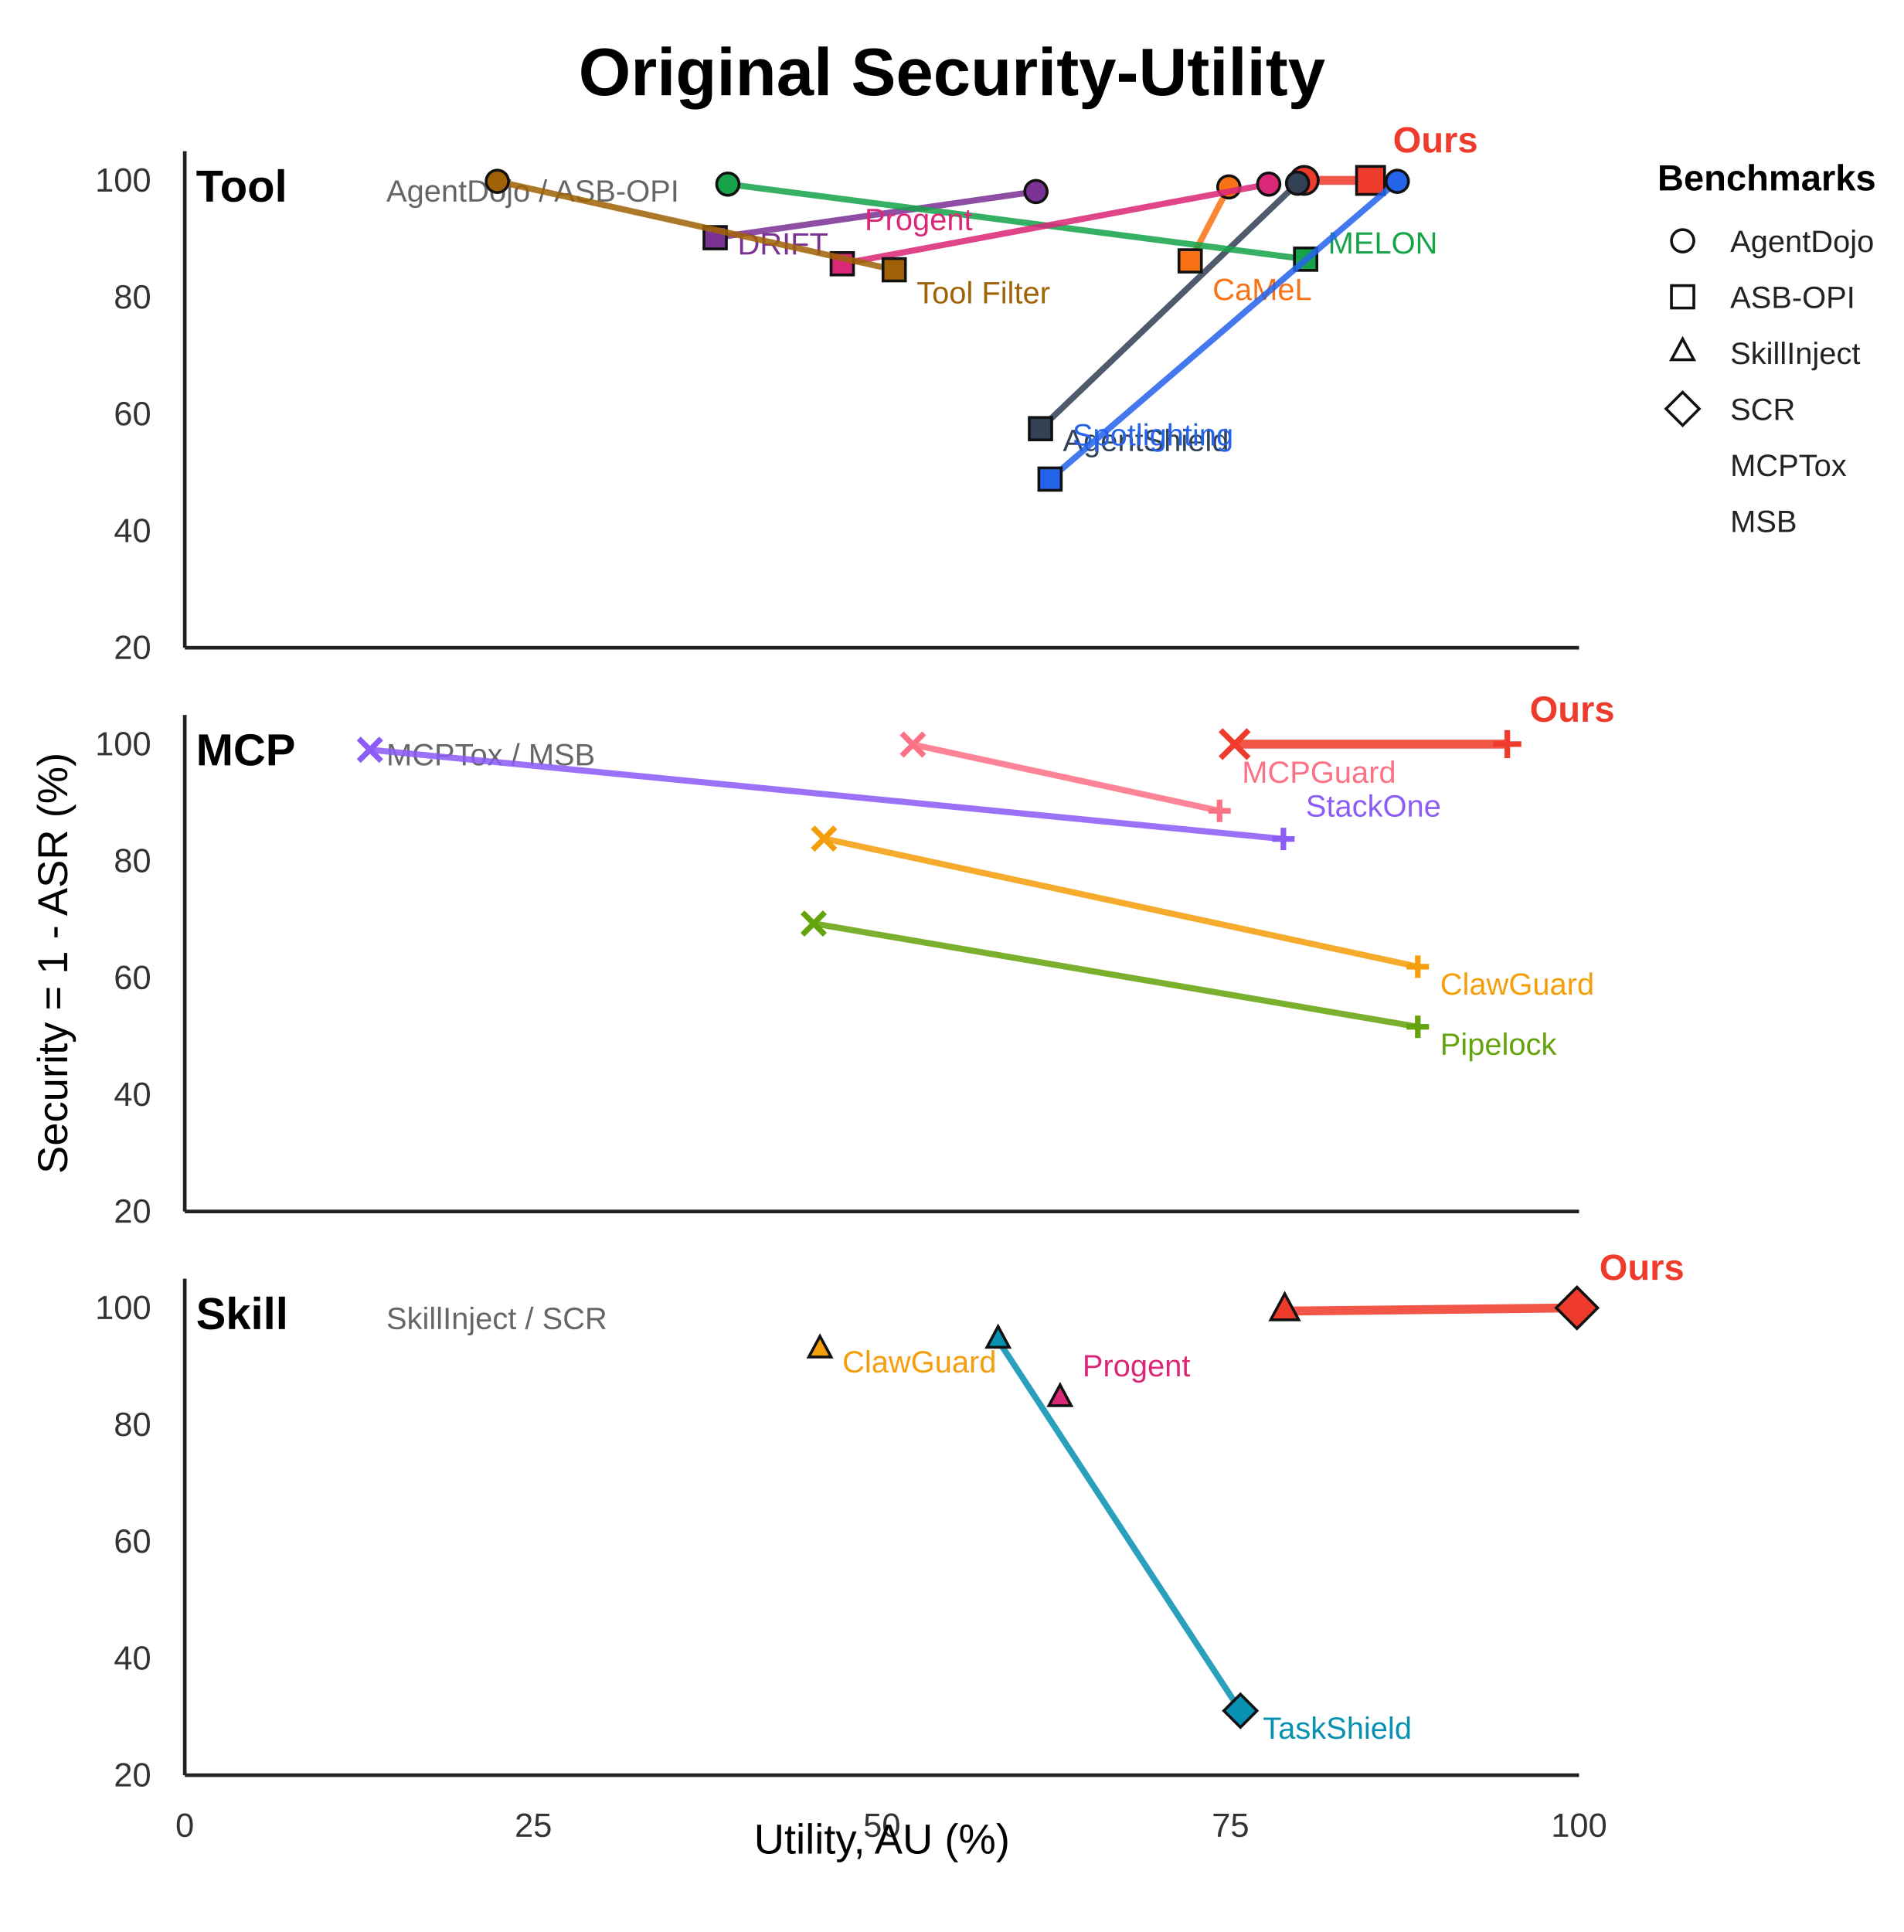
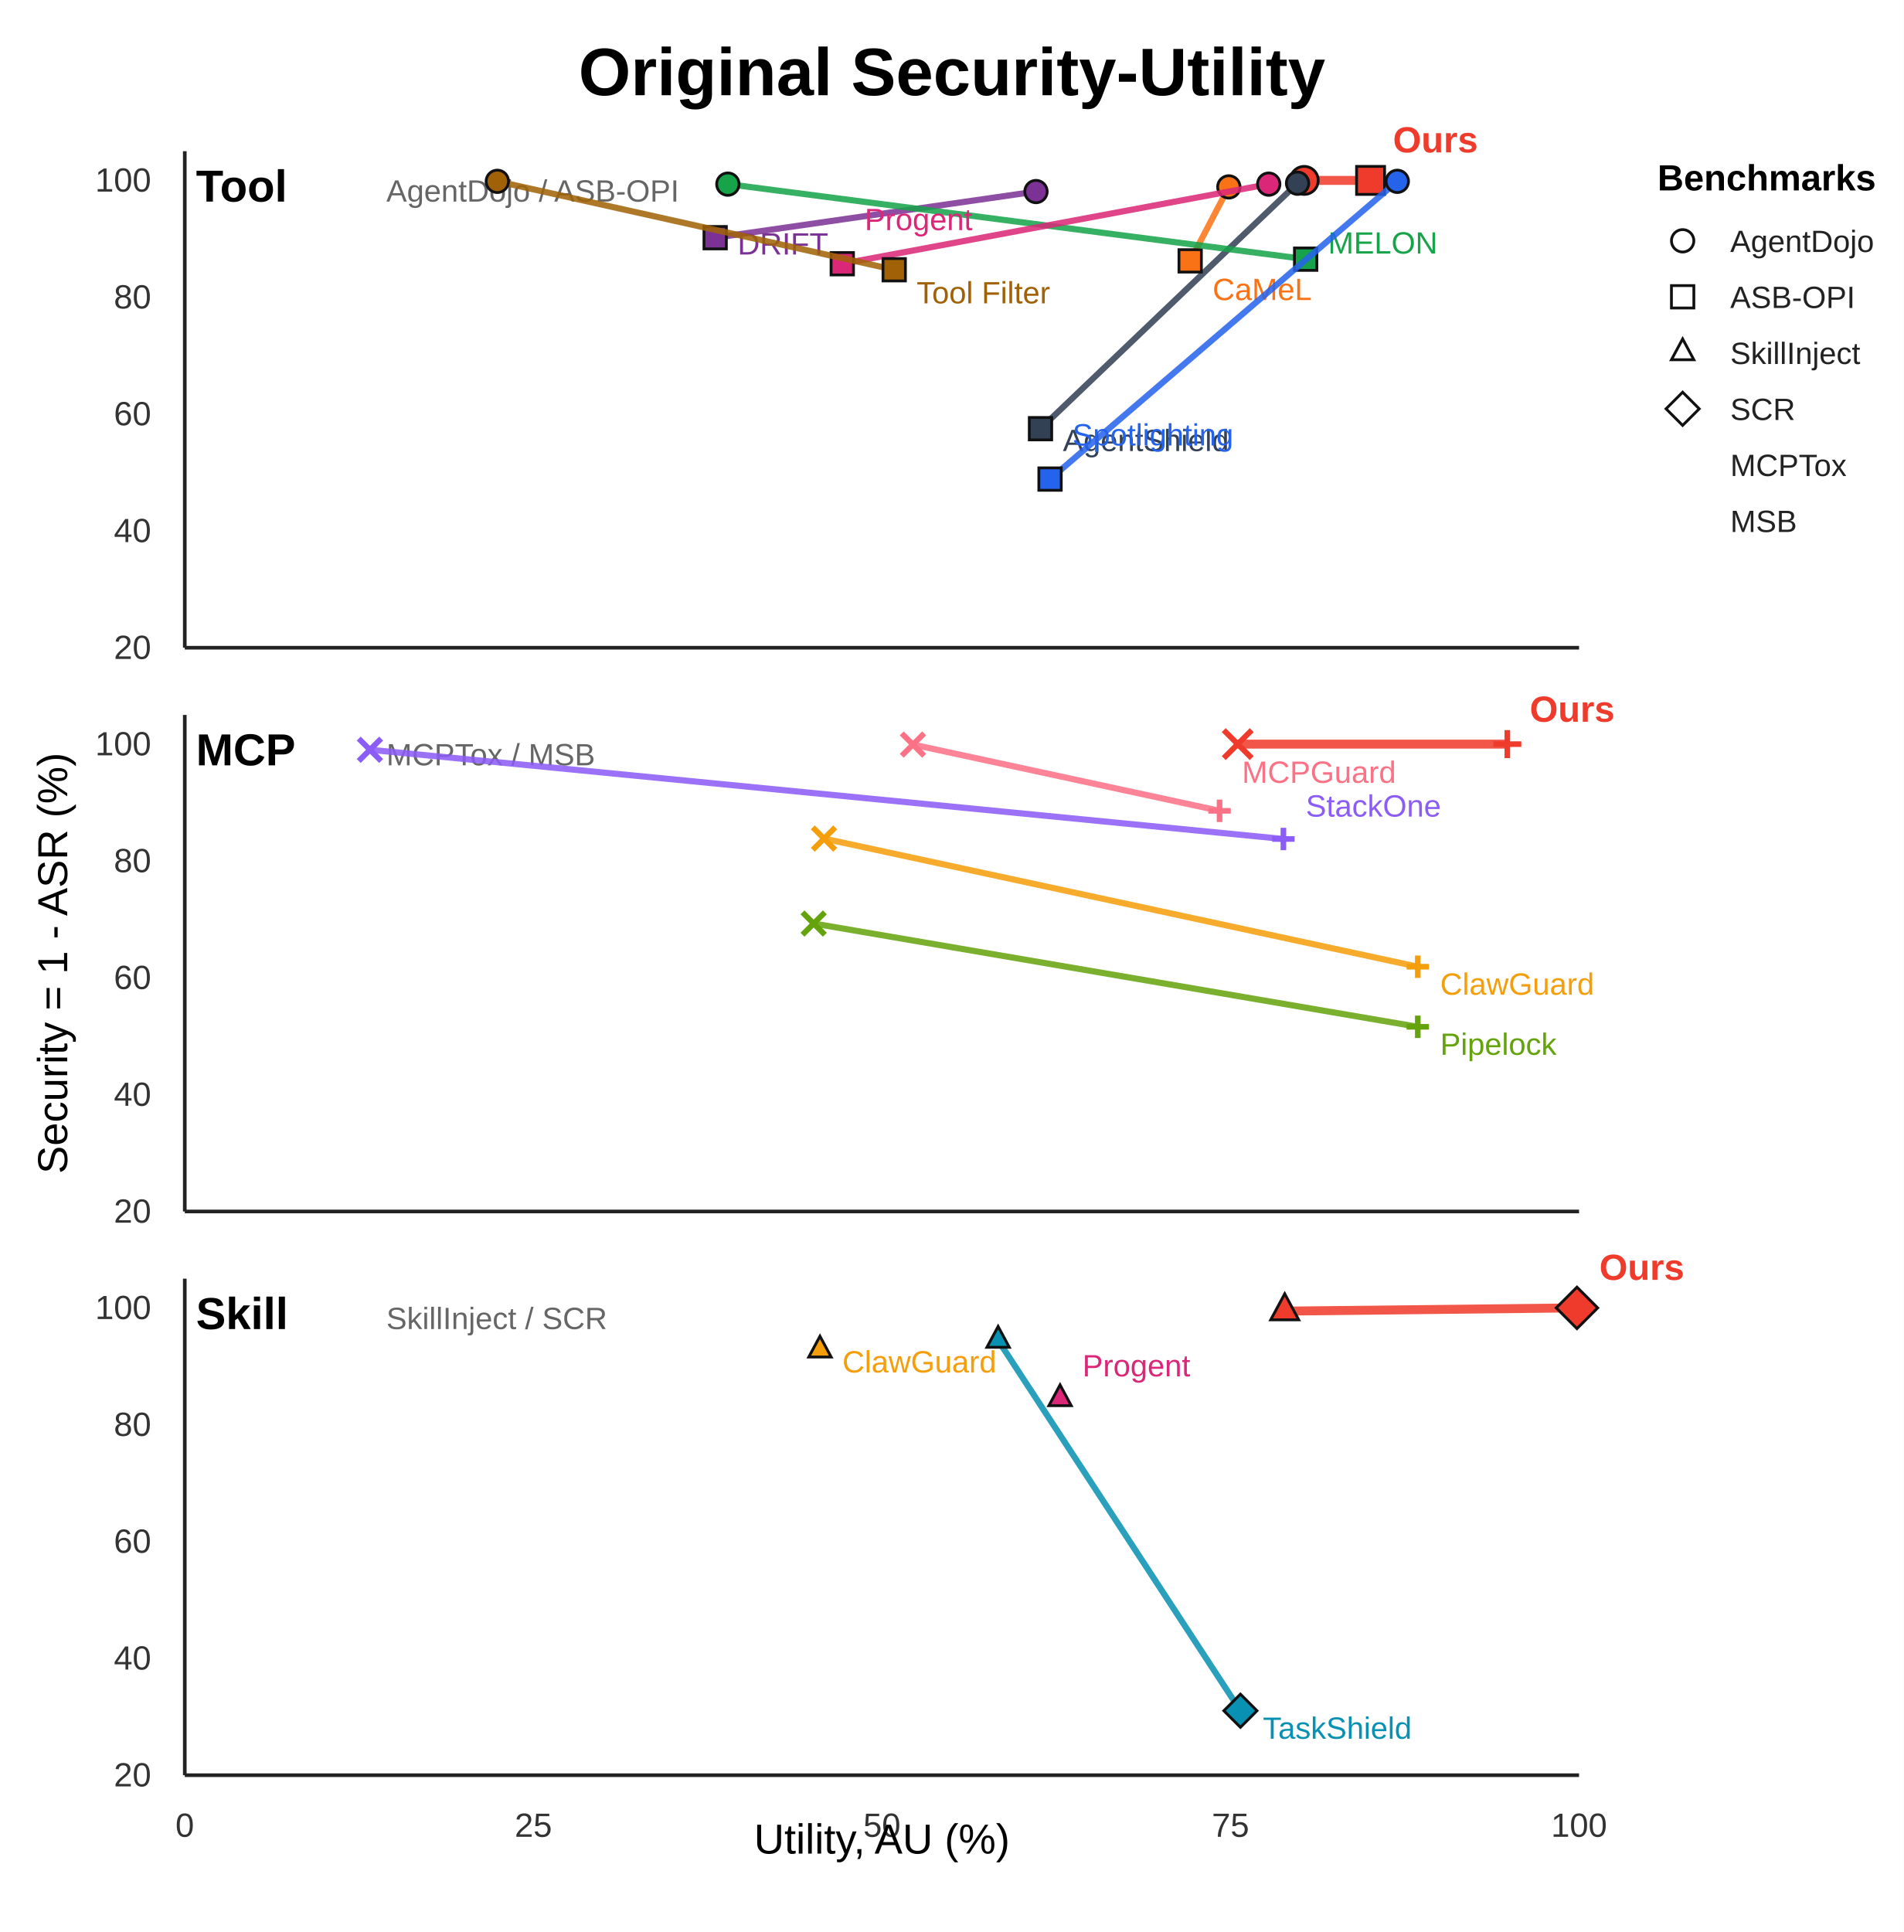
<svg xmlns="http://www.w3.org/2000/svg" width="680" height="690" viewBox="0 0 680 690">
  <rect width="100%" height="100%" fill="#ffffff" />
  <text x="340.00" y="34" text-anchor="middle" font-family="Arial, sans-serif" font-size="24" font-weight="700">Original Security-Utility</text>
  <text x="70" y="72.00" font-family="Arial, sans-serif" font-size="16" font-weight="700">Tool</text>
  <text x="138" y="72.00" font-family="Arial, sans-serif" font-size="11" fill="#666">AgentDojo / ASB-OPI</text>
  <text x="54" y="235.33" text-anchor="end" font-family="Arial, sans-serif" font-size="12" fill="#333">20</text>
  <text x="54" y="193.61" text-anchor="end" font-family="Arial, sans-serif" font-size="12" fill="#333">40</text>
  <text x="54" y="151.88" text-anchor="end" font-family="Arial, sans-serif" font-size="12" fill="#333">60</text>
  <text x="54" y="110.16" text-anchor="end" font-family="Arial, sans-serif" font-size="12" fill="#333">80</text>
  <text x="54" y="68.43" text-anchor="end" font-family="Arial, sans-serif" font-size="12" fill="#333">100</text>
  <line x1="66" y1="231.33" x2="564" y2="231.33" stroke="#222" stroke-width="1.3" />
  <line x1="66" y1="54.0" x2="66" y2="231.33" stroke="#222" stroke-width="1.3" />
  <polyline points="465.83,64.43 489.54,64.43" fill="none" stroke="#ef3b2c" stroke-width="3.2" opacity="0.86" />
  <circle cx="465.83" cy="64.43" r="5.0" fill="#ef3b2c" stroke="#111" stroke-width="1" />
  <rect x="484.54" y="59.43" width="10" height="10" fill="#ef3b2c" stroke="#111" stroke-width="1" />
  <text x="497.54" y="54.43" text-anchor="start" font-family="Arial, sans-serif" font-size="13" font-weight="700" fill="#ef3b2c">Ours</text>
  <polyline points="463.45,65.43 371.64,153.10" fill="none" stroke="#334155" stroke-width="2.2" opacity="0.86" />
  <circle cx="463.45" cy="65.43" r="4.0" fill="#334155" stroke="#111" stroke-width="1" />
  <rect x="367.64" y="149.10" width="8" height="8" fill="#334155" stroke="#111" stroke-width="1" />
  <text x="379.64" y="161.10" text-anchor="start" font-family="Arial, sans-serif" font-size="11" font-weight="500" fill="#334155">AgentShield</text>
  <polyline points="438.91,66.75 425.10,93.17" fill="none" stroke="#f97316" stroke-width="2.2" opacity="0.86" />
  <circle cx="438.91" cy="66.75" r="4.0" fill="#f97316" stroke="#111" stroke-width="1" />
  <rect x="421.10" y="89.17" width="8" height="8" fill="#f97316" stroke="#111" stroke-width="1" />
  <text x="433.10" y="107.17" text-anchor="start" font-family="Arial, sans-serif" font-size="11" font-weight="500" fill="#f97316">CaMeL</text>
  <polyline points="370.03,68.41 255.44,84.89" fill="none" stroke="#7b3294" stroke-width="2.2" opacity="0.86" />
  <circle cx="370.03" cy="68.41" r="4.0" fill="#7b3294" stroke="#111" stroke-width="1" />
  <rect x="251.44" y="80.89" width="8" height="8" fill="#7b3294" stroke="#111" stroke-width="1" />
  <text x="263.44" y="90.89" text-anchor="start" font-family="Arial, sans-serif" font-size="11" font-weight="500" fill="#7b3294">DRIFT</text>
  <polyline points="259.97,65.76 466.35,92.56" fill="none" stroke="#16a34a" stroke-width="2.2" opacity="0.86" />
  <circle cx="259.97" cy="65.76" r="4.0" fill="#16a34a" stroke="#111" stroke-width="1" />
  <rect x="462.35" y="88.56" width="8" height="8" fill="#16a34a" stroke="#111" stroke-width="1" />
  <text x="474.35" y="90.56" text-anchor="start" font-family="Arial, sans-serif" font-size="11" font-weight="500" fill="#16a34a">MELON</text>
  <polyline points="453.16,65.76 300.84,94.19" fill="none" stroke="#db2777" stroke-width="2.2" opacity="0.86" />
  <circle cx="453.16" cy="65.76" r="4.0" fill="#db2777" stroke="#111" stroke-width="1" />
  <rect x="296.84" y="90.19" width="8" height="8" fill="#db2777" stroke="#111" stroke-width="1" />
  <text x="308.84" y="82.19" text-anchor="start" font-family="Arial, sans-serif" font-size="11" font-weight="500" fill="#db2777">Progent</text>
  <polyline points="499.08,64.76 375.05,171.10" fill="none" stroke="#2563eb" stroke-width="2.2" opacity="0.86" />
  <circle cx="499.08" cy="64.76" r="4.0" fill="#2563eb" stroke="#111" stroke-width="1" />
  <rect x="371.05" y="167.10" width="8" height="8" fill="#2563eb" stroke="#111" stroke-width="1" />
  <text x="383.05" y="159.10" text-anchor="start" font-family="Arial, sans-serif" font-size="11" font-weight="500" fill="#2563eb">Spotlighting</text>
  <polyline points="177.63,64.76 319.39,96.34" fill="none" stroke="#a16207" stroke-width="2.2" opacity="0.86" />
  <circle cx="177.63" cy="64.76" r="4.0" fill="#a16207" stroke="#111" stroke-width="1" />
  <rect x="315.39" y="92.34" width="8" height="8" fill="#a16207" stroke="#111" stroke-width="1" />
  <text x="327.39" y="108.34" text-anchor="start" font-family="Arial, sans-serif" font-size="11" font-weight="500" fill="#a16207">Tool Filter</text>
  <text x="70" y="273.33" font-family="Arial, sans-serif" font-size="16" font-weight="700">MCP</text>
  <text x="138" y="273.33" font-family="Arial, sans-serif" font-size="11" fill="#666">MCPTox / MSB</text>
  <text x="54" y="436.67" text-anchor="end" font-family="Arial, sans-serif" font-size="12" fill="#333">20</text>
  <text x="54" y="394.94" text-anchor="end" font-family="Arial, sans-serif" font-size="12" fill="#333">40</text>
  <text x="54" y="353.22" text-anchor="end" font-family="Arial, sans-serif" font-size="12" fill="#333">60</text>
  <text x="54" y="311.49" text-anchor="end" font-family="Arial, sans-serif" font-size="12" fill="#333">80</text>
  <text x="54" y="269.76" text-anchor="end" font-family="Arial, sans-serif" font-size="12" fill="#333">100</text>
  <line x1="66" y1="432.67" x2="564" y2="432.67" stroke="#222" stroke-width="1.3" />
  <line x1="66" y1="255.333" x2="66" y2="432.67" stroke="#222" stroke-width="1.3" />
-   <polyline points="440.98,265.76 538.38,265.76" fill="none" stroke="#ef3b2c" stroke-width="3.2" opacity="0.86" />
-   <line x1="435.98" y1="260.76" x2="445.98" y2="270.76" stroke="#ef3b2c" stroke-width="2" />
-   <line x1="435.98" y1="270.76" x2="445.98" y2="260.76" stroke="#ef3b2c" stroke-width="2" />
+   <polyline points="442.09,265.76 538.38,265.76" fill="none" stroke="#ef3b2c" stroke-width="3.2" opacity="0.86" />
+   <line x1="437.09" y1="260.76" x2="447.09" y2="270.76" stroke="#ef3b2c" stroke-width="2" />
+   <line x1="437.09" y1="270.76" x2="447.09" y2="260.76" stroke="#ef3b2c" stroke-width="2" />
  <line x1="533.38" y1="265.76" x2="543.38" y2="265.76" stroke="#ef3b2c" stroke-width="2" />
  <line x1="538.38" y1="260.76" x2="538.38" y2="270.76" stroke="#ef3b2c" stroke-width="2" />
  <text x="546.38" y="257.76" text-anchor="start" font-family="Arial, sans-serif" font-size="13" font-weight="700" fill="#ef3b2c">Ours</text>
  <polyline points="294.31,299.50 506.40,345.26" fill="none" stroke="#f59e0b" stroke-width="2.2" opacity="0.86" />
  <line x1="290.31" y1="295.50" x2="298.31" y2="303.50" stroke="#f59e0b" stroke-width="2" />
  <line x1="290.31" y1="303.50" x2="298.31" y2="295.50" stroke="#f59e0b" stroke-width="2" />
  <line x1="502.40" y1="345.26" x2="510.40" y2="345.26" stroke="#f59e0b" stroke-width="2" />
  <line x1="506.40" y1="341.26" x2="506.40" y2="349.26" stroke="#f59e0b" stroke-width="2" />
  <text x="514.40" y="355.26" text-anchor="start" font-family="Arial, sans-serif" font-size="11" font-weight="500" fill="#f59e0b">ClawGuard</text>
  <polyline points="326.08,265.92 435.60,289.58" fill="none" stroke="#fb7185" stroke-width="2.2" opacity="0.86" />
  <line x1="322.08" y1="261.92" x2="330.08" y2="269.92" stroke="#fb7185" stroke-width="2" />
  <line x1="322.08" y1="269.92" x2="330.08" y2="261.92" stroke="#fb7185" stroke-width="2" />
  <line x1="431.60" y1="289.58" x2="439.60" y2="289.58" stroke="#fb7185" stroke-width="2" />
  <line x1="435.60" y1="285.58" x2="435.60" y2="293.58" stroke="#fb7185" stroke-width="2" />
  <text x="443.60" y="279.58" text-anchor="start" font-family="Arial, sans-serif" font-size="11" font-weight="500" fill="#fb7185">MCPGuard</text>
  <polyline points="290.62,329.84 506.40,366.72" fill="none" stroke="#65a30d" stroke-width="2.2" opacity="0.86" />
  <line x1="286.62" y1="325.84" x2="294.62" y2="333.84" stroke="#65a30d" stroke-width="2" />
  <line x1="286.62" y1="333.84" x2="294.62" y2="325.84" stroke="#65a30d" stroke-width="2" />
  <line x1="502.40" y1="366.72" x2="510.40" y2="366.72" stroke="#65a30d" stroke-width="2" />
  <line x1="506.40" y1="362.72" x2="506.40" y2="370.72" stroke="#65a30d" stroke-width="2" />
  <text x="514.40" y="376.72" text-anchor="start" font-family="Arial, sans-serif" font-size="11" font-weight="500" fill="#65a30d">Pipelock</text>
  <polyline points="132.13,267.78 458.40,299.64" fill="none" stroke="#8b5cf6" stroke-width="2.2" opacity="0.86" />
  <line x1="128.13" y1="263.78" x2="136.13" y2="271.78" stroke="#8b5cf6" stroke-width="2" />
  <line x1="128.13" y1="271.78" x2="136.13" y2="263.78" stroke="#8b5cf6" stroke-width="2" />
  <line x1="454.40" y1="299.64" x2="462.40" y2="299.64" stroke="#8b5cf6" stroke-width="2" />
  <line x1="458.40" y1="295.64" x2="458.40" y2="303.64" stroke="#8b5cf6" stroke-width="2" />
  <text x="466.40" y="291.64" text-anchor="start" font-family="Arial, sans-serif" font-size="11" font-weight="500" fill="#8b5cf6">StackOne</text>
  <text x="70" y="474.67" font-family="Arial, sans-serif" font-size="16" font-weight="700">Skill</text>
  <text x="138" y="474.67" font-family="Arial, sans-serif" font-size="11" fill="#666">SkillInject / SCR</text>
  <text x="54" y="638.00" text-anchor="end" font-family="Arial, sans-serif" font-size="12" fill="#333">20</text>
  <text x="54" y="596.27" text-anchor="end" font-family="Arial, sans-serif" font-size="12" fill="#333">40</text>
  <text x="54" y="554.55" text-anchor="end" font-family="Arial, sans-serif" font-size="12" fill="#333">60</text>
  <text x="54" y="512.82" text-anchor="end" font-family="Arial, sans-serif" font-size="12" fill="#333">80</text>
  <text x="54" y="471.10" text-anchor="end" font-family="Arial, sans-serif" font-size="12" fill="#333">100</text>
  <text x="66.00" y="656.00" text-anchor="middle" font-family="Arial, sans-serif" font-size="12" fill="#333">0</text>
  <text x="190.50" y="656.00" text-anchor="middle" font-family="Arial, sans-serif" font-size="12" fill="#333">25</text>
  <text x="315.00" y="656.00" text-anchor="middle" font-family="Arial, sans-serif" font-size="12" fill="#333">50</text>
  <text x="439.50" y="656.00" text-anchor="middle" font-family="Arial, sans-serif" font-size="12" fill="#333">75</text>
  <text x="564.00" y="656.00" text-anchor="middle" font-family="Arial, sans-serif" font-size="12" fill="#333">100</text>
  <line x1="66" y1="634.00" x2="564" y2="634.00" stroke="#222" stroke-width="1.3" />
  <line x1="66" y1="456.667" x2="66" y2="634.00" stroke="#222" stroke-width="1.3" />
  <polyline points="458.87,468.26 563.25,467.10" fill="none" stroke="#ef3b2c" stroke-width="3.2" opacity="0.86" />
  <polygon points="458.87,462.06 453.87,471.36 463.87,471.36" fill="#ef3b2c" stroke="#111" stroke-width="1" />
  <polygon points="563.25,459.69 555.85,467.10 563.25,474.51 570.66,467.10" fill="#ef3b2c" stroke="#111" stroke-width="1" />
  <text x="571.25" y="457.10" text-anchor="start" font-family="Arial, sans-serif" font-size="13" font-weight="700" fill="#ef3b2c">Ours</text>
  <polygon points="292.87,477.21 288.87,484.65 296.87,484.65" fill="#f59e0b" stroke="#111" stroke-width="1" />
  <text x="300.87" y="490.17" text-anchor="start" font-family="Arial, sans-serif" font-size="11" font-weight="500" fill="#f59e0b">ClawGuard</text>
  <polygon points="378.63,494.59 374.63,502.03 382.63,502.03" fill="#db2777" stroke="#111" stroke-width="1" />
  <text x="386.63" y="491.55" text-anchor="start" font-family="Arial, sans-serif" font-size="11" font-weight="500" fill="#db2777">Progent</text>
  <polyline points="356.50,478.69 443.05,610.98" fill="none" stroke="#0891b2" stroke-width="2.2" opacity="0.86" />
  <polygon points="356.50,473.73 352.50,481.17 360.50,481.17" fill="#0891b2" stroke="#111" stroke-width="1" />
  <polygon points="443.05,605.05 437.12,610.98 443.05,616.90 448.97,610.98" fill="#0891b2" stroke="#111" stroke-width="1" />
  <text x="451.05" y="620.98" text-anchor="start" font-family="Arial, sans-serif" font-size="11" font-weight="500" fill="#0891b2">TaskShield</text>
  <text x="315.00" y="662" text-anchor="middle" font-family="Arial, sans-serif" font-size="15">Utility, AU (%)</text>
  <text transform="translate(24 344.00) rotate(-90)" text-anchor="middle" font-family="Arial, sans-serif" font-size="15">Security = 1 - ASR (%)</text>
  <text x="592" y="68" font-family="Arial, sans-serif" font-size="13" font-weight="700">Benchmarks</text>
  <circle cx="601.00" cy="86.00" r="4.0" fill="#ffffff" stroke="#111" stroke-width="1" />
  <text x="618" y="90" font-family="Arial, sans-serif" font-size="11" fill="#222">AgentDojo</text>
  <rect x="597.00" y="102.00" width="8" height="8" fill="#ffffff" stroke="#111" stroke-width="1" />
  <text x="618" y="110" font-family="Arial, sans-serif" font-size="11" fill="#222">ASB-OPI</text>
  <polygon points="601.00,121.04 597.00,128.48 605.00,128.48" fill="#ffffff" stroke="#111" stroke-width="1" />
  <text x="618" y="130" font-family="Arial, sans-serif" font-size="11" fill="#222">SkillInject</text>
  <polygon points="601.00,140.07 595.07,146.00 601.00,151.93 606.93,146.00" fill="#ffffff" stroke="#111" stroke-width="1" />
  <text x="618" y="150" font-family="Arial, sans-serif" font-size="11" fill="#222">SCR</text>
  <line x1="597.00" y1="162.00" x2="605.00" y2="170.00" stroke="#ffffff" stroke-width="2" />
  <line x1="597.00" y1="170.00" x2="605.00" y2="162.00" stroke="#ffffff" stroke-width="2" />
  <text x="618" y="170" font-family="Arial, sans-serif" font-size="11" fill="#222">MCPTox</text>
  <line x1="597.00" y1="186.00" x2="605.00" y2="186.00" stroke="#ffffff" stroke-width="2" />
  <line x1="601.00" y1="182.00" x2="601.00" y2="190.00" stroke="#ffffff" stroke-width="2" />
  <text x="618" y="190" font-family="Arial, sans-serif" font-size="11" fill="#222">MSB</text>
</svg>
